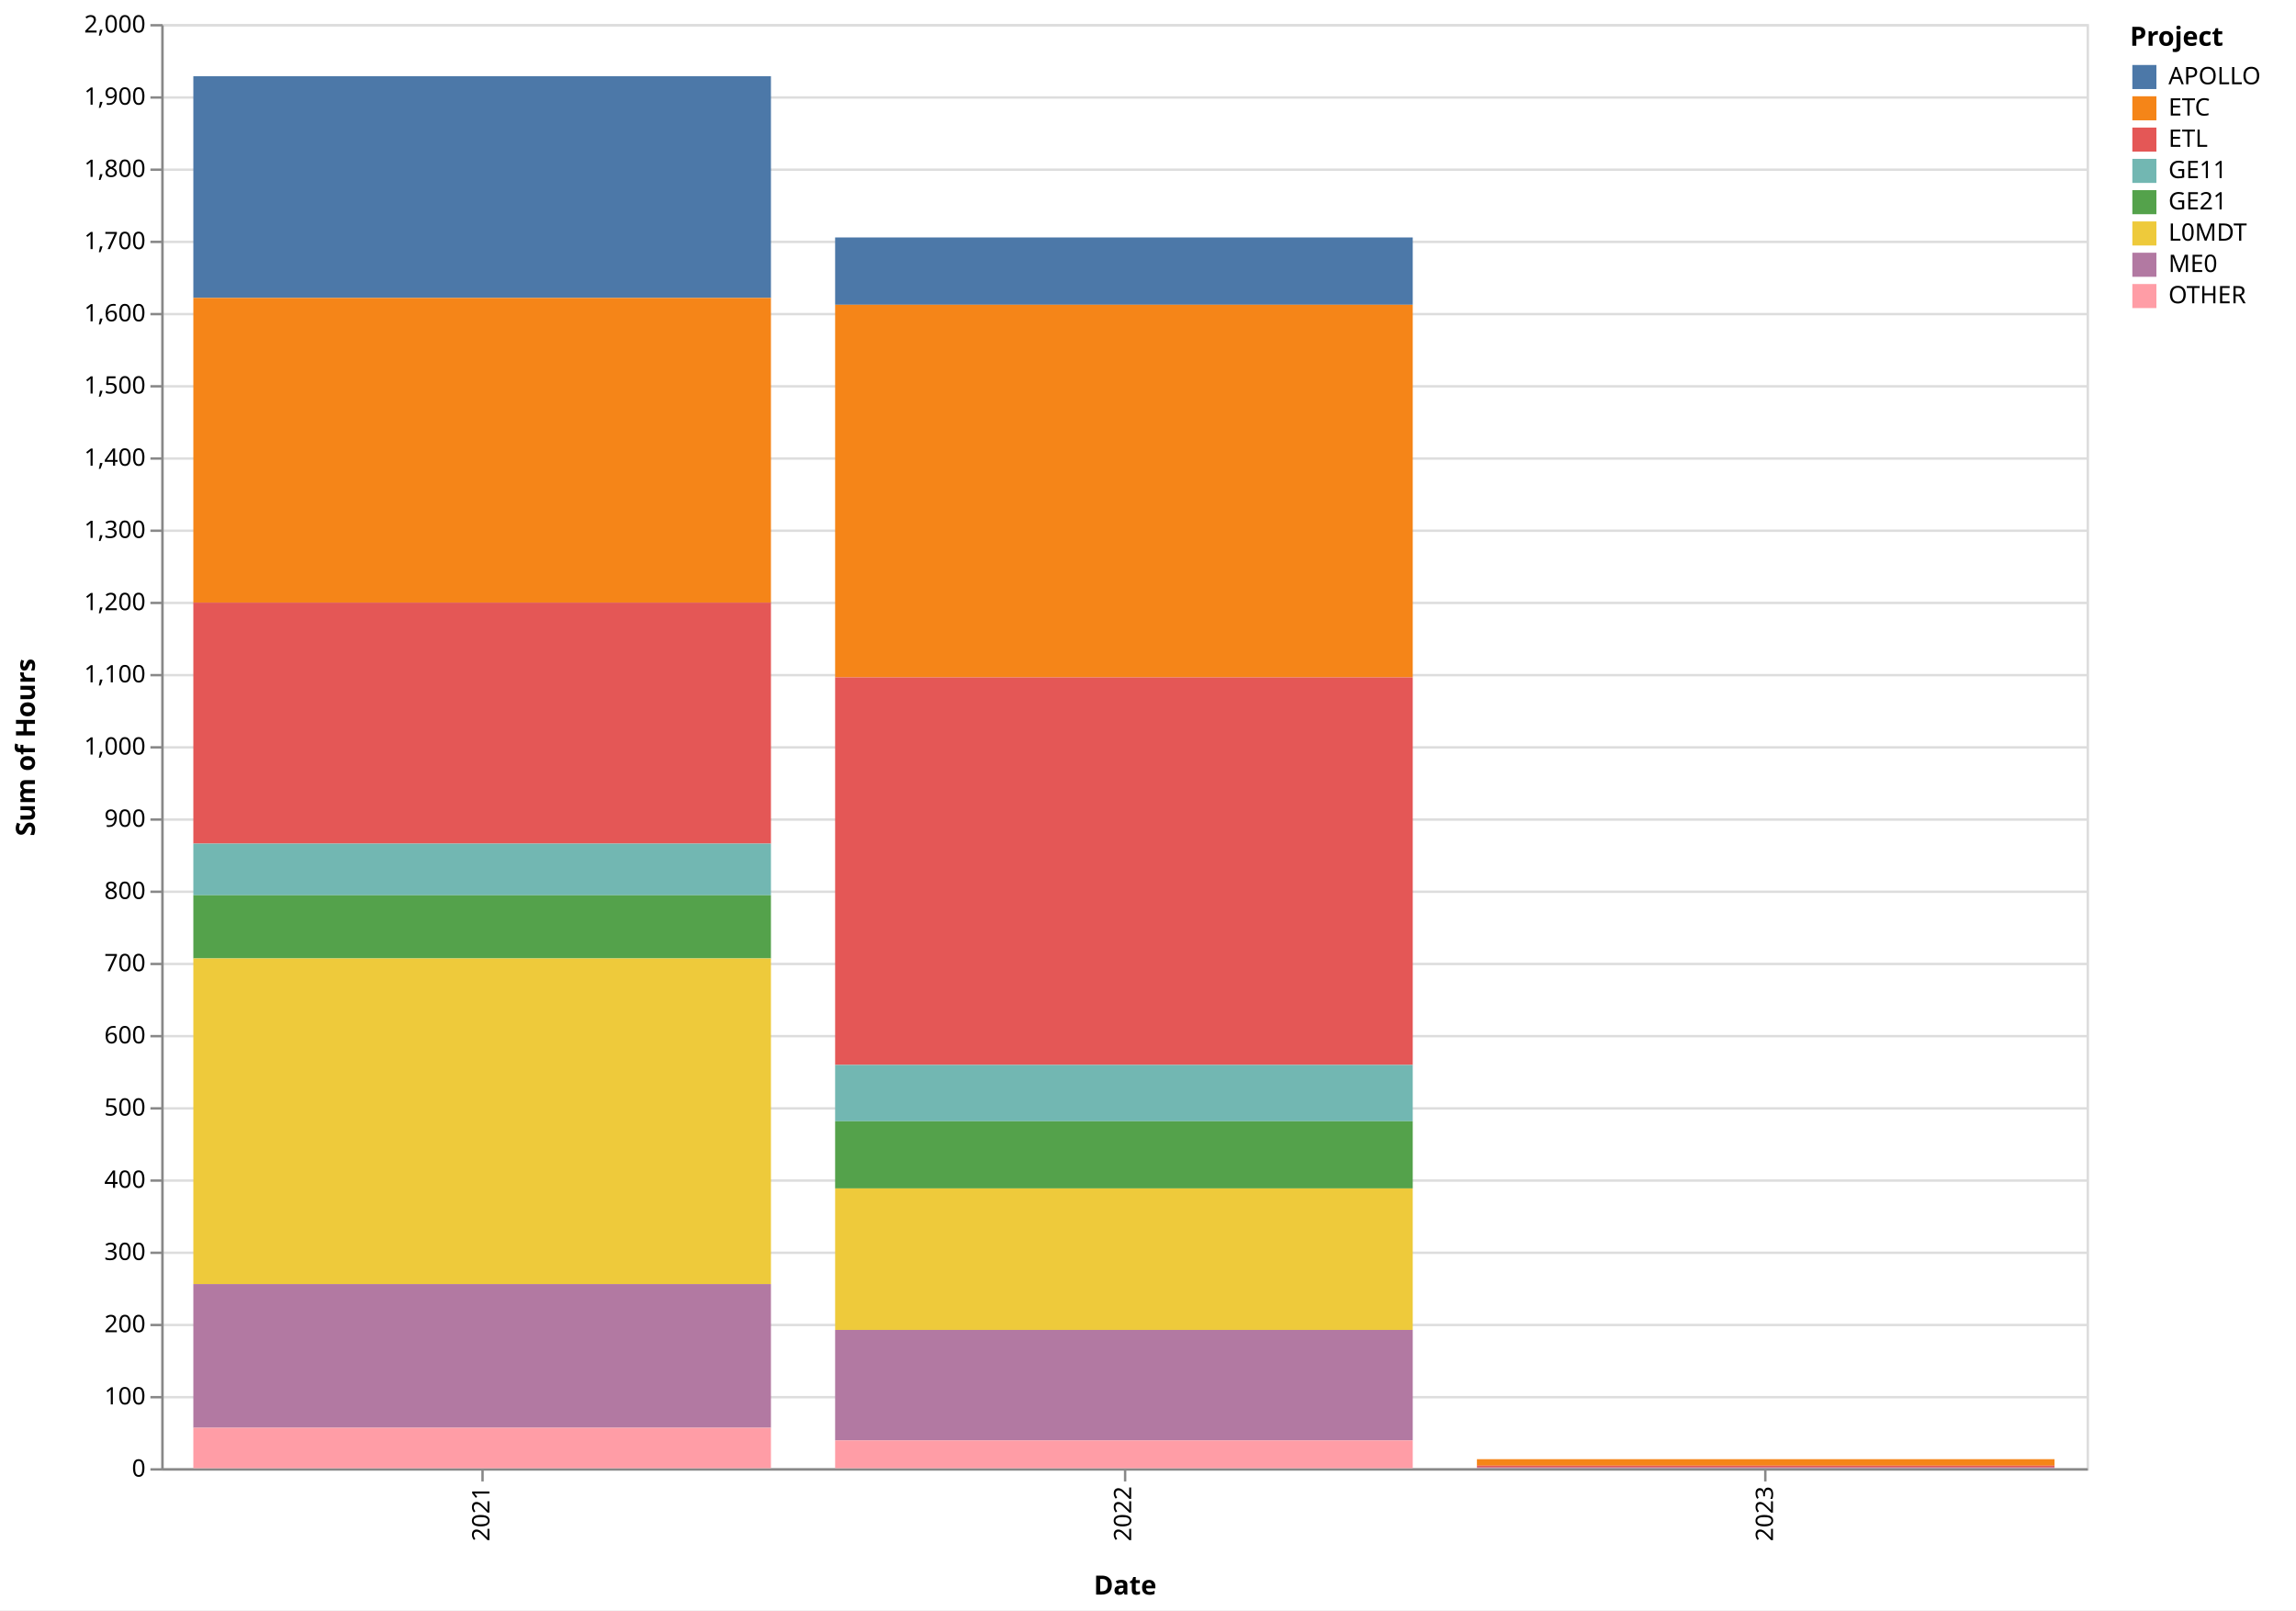
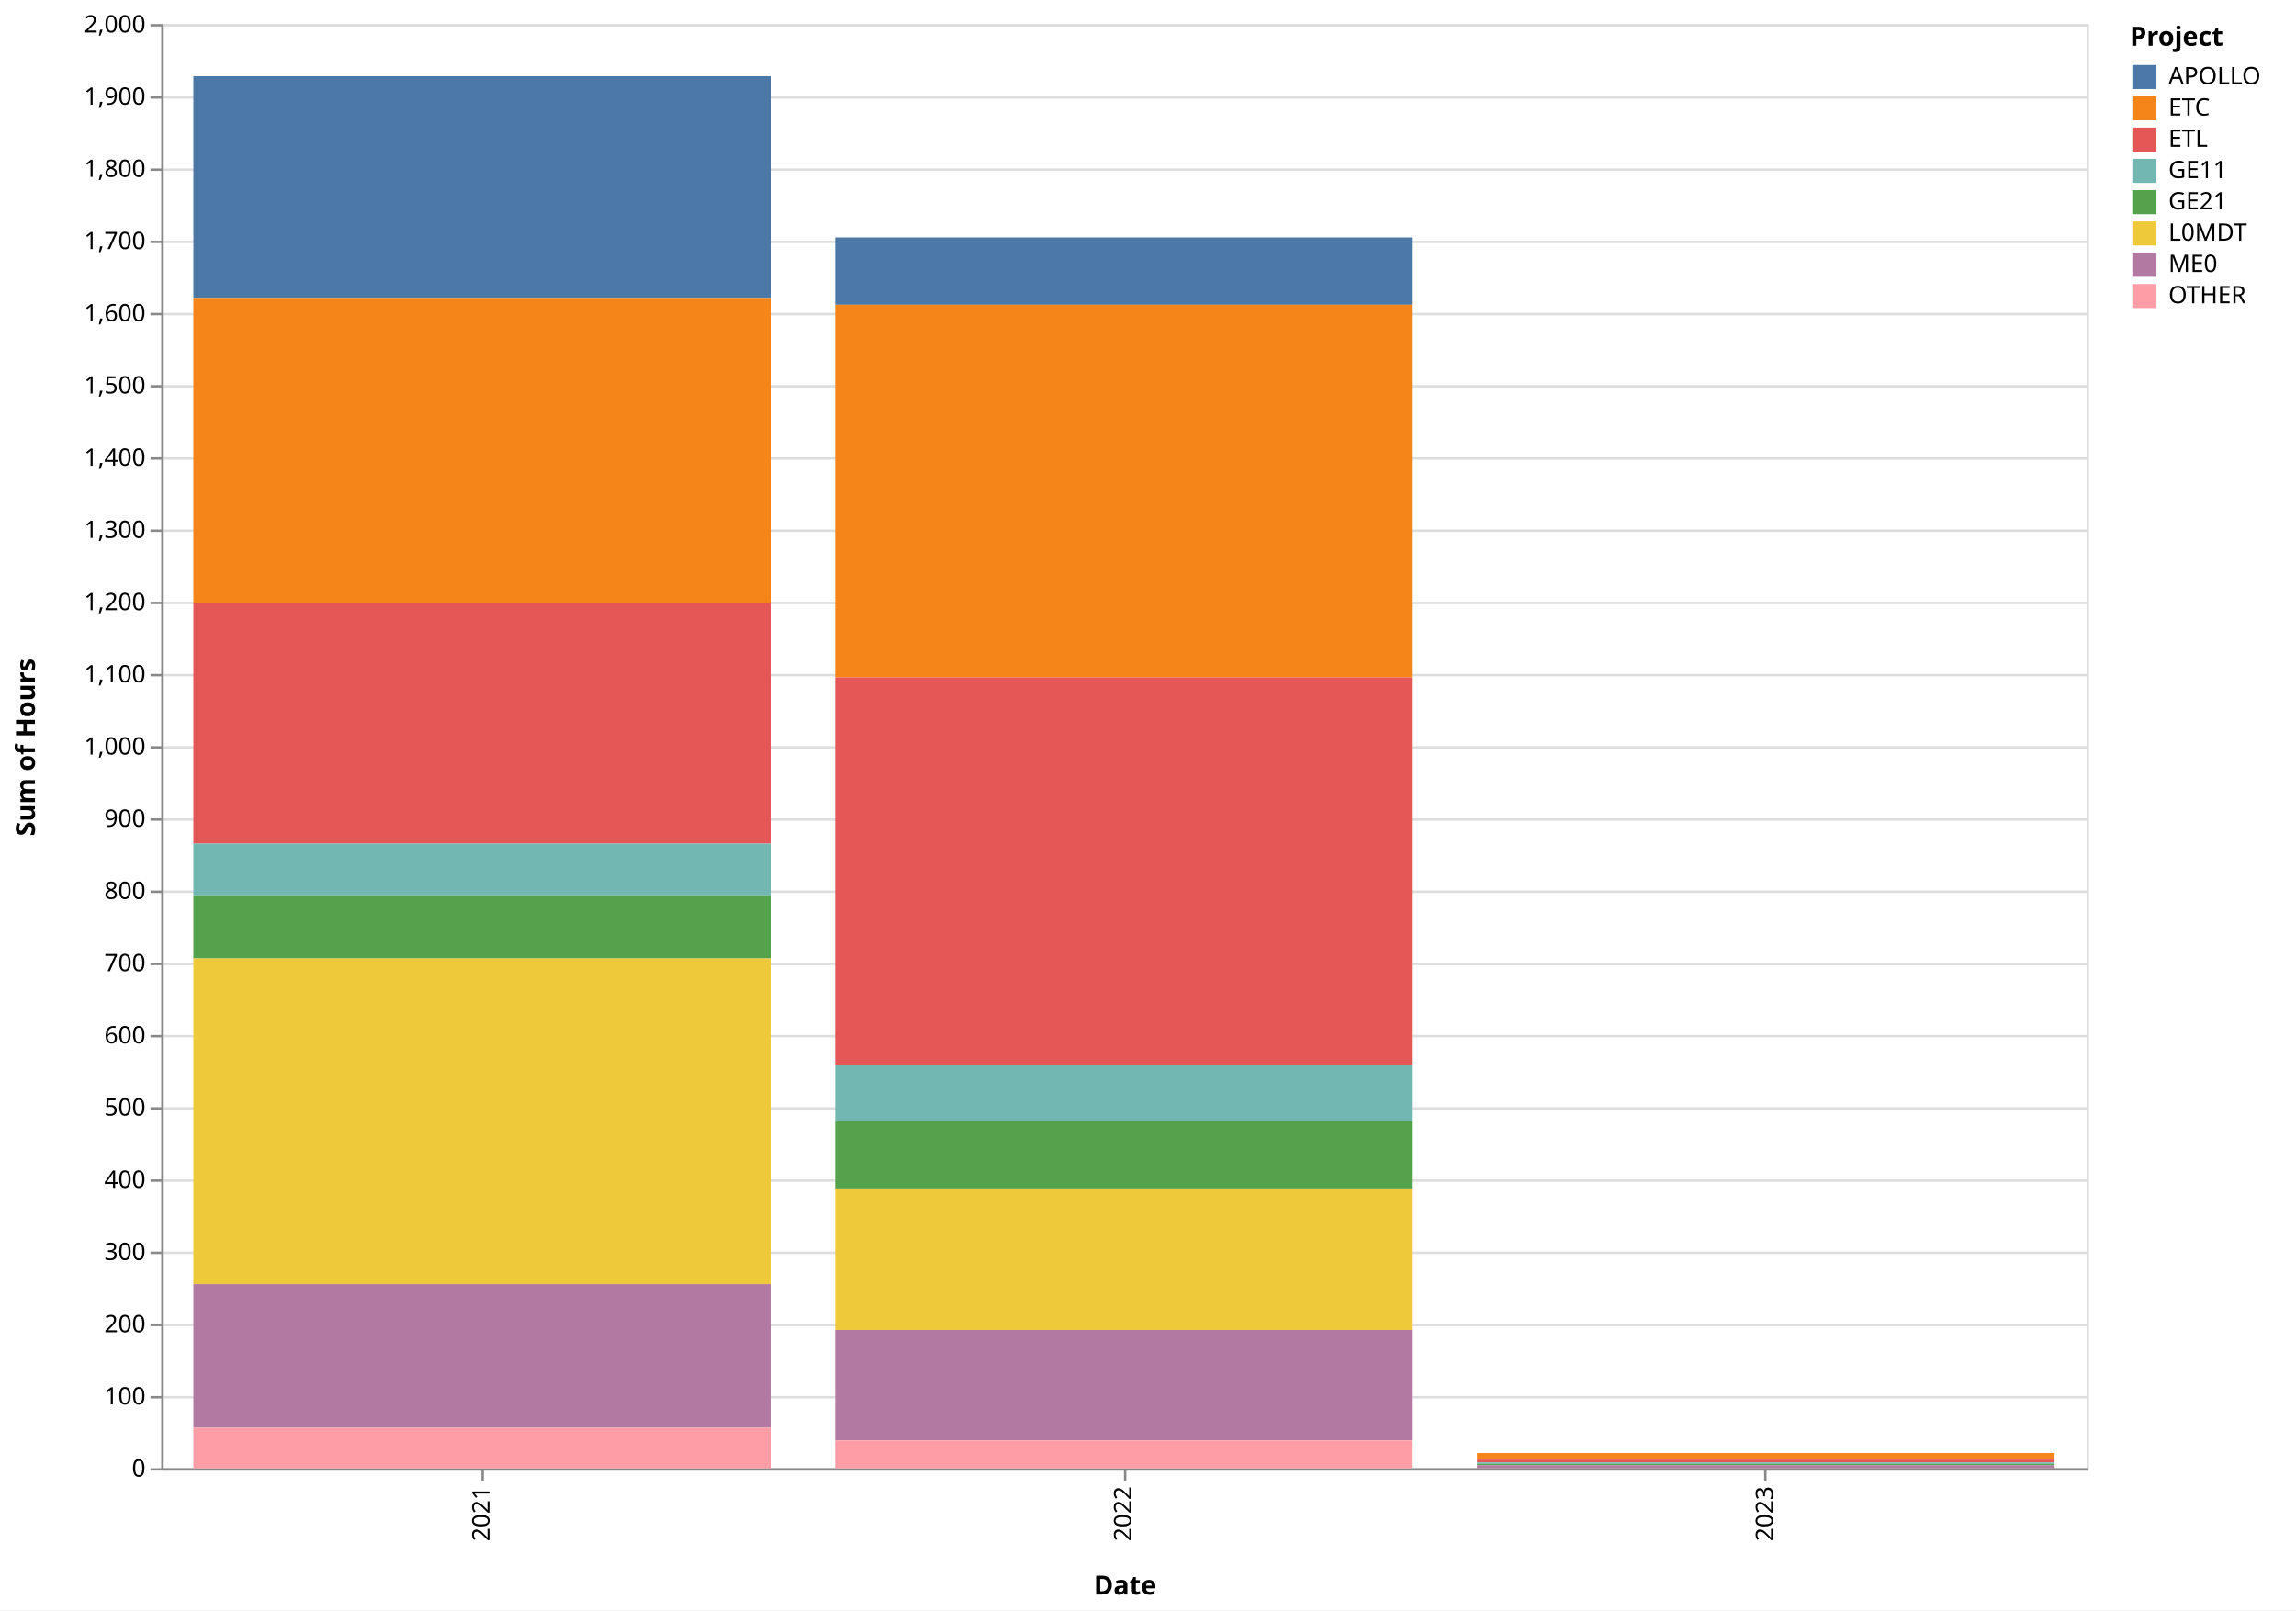
<svg xmlns="http://www.w3.org/2000/svg" class="marks" width="954" height="669" viewBox="0 0 954 669" version="1.1">
  <rect width="954" height="669" style="fill: white;" />
  <g transform="translate(67,10)">
    <g class="mark-group role-frame root">
      <g transform="translate(0,0)">
        <path class="background" d="M0.5,0.5h800v600h-800Z" style="fill: none; stroke: #ddd;" />
        <g>
          <g class="mark-group role-axis">
            <g transform="translate(0.5,0.5)">
              <path class="background" d="M0,0h0v0h0Z" style="pointer-events: none; fill: none;" />
              <g>
                <g class="mark-rule role-axis-grid" style="pointer-events: none;">
                  <line transform="translate(0,600)" x2="800" y2="0" style="fill: none; stroke: #ddd; stroke-width: 1; opacity: 1;" />
                  <line transform="translate(0,570)" x2="800" y2="0" style="fill: none; stroke: #ddd; stroke-width: 1; opacity: 1;" />
                  <line transform="translate(0,540)" x2="800" y2="0" style="fill: none; stroke: #ddd; stroke-width: 1; opacity: 1;" />
                  <line transform="translate(0,510)" x2="800" y2="0" style="fill: none; stroke: #ddd; stroke-width: 1; opacity: 1;" />
                  <line transform="translate(0,480)" x2="800" y2="0" style="fill: none; stroke: #ddd; stroke-width: 1; opacity: 1;" />
                  <line transform="translate(0,450)" x2="800" y2="0" style="fill: none; stroke: #ddd; stroke-width: 1; opacity: 1;" />
                  <line transform="translate(0,420)" x2="800" y2="0" style="fill: none; stroke: #ddd; stroke-width: 1; opacity: 1;" />
                  <line transform="translate(0,390)" x2="800" y2="0" style="fill: none; stroke: #ddd; stroke-width: 1; opacity: 1;" />
                  <line transform="translate(0,360)" x2="800" y2="0" style="fill: none; stroke: #ddd; stroke-width: 1; opacity: 1;" />
                  <line transform="translate(0,330)" x2="800" y2="0" style="fill: none; stroke: #ddd; stroke-width: 1; opacity: 1;" />
                  <line transform="translate(0,300)" x2="800" y2="0" style="fill: none; stroke: #ddd; stroke-width: 1; opacity: 1;" />
                  <line transform="translate(0,270)" x2="800" y2="0" style="fill: none; stroke: #ddd; stroke-width: 1; opacity: 1;" />
                  <line transform="translate(0,240)" x2="800" y2="0" style="fill: none; stroke: #ddd; stroke-width: 1; opacity: 1;" />
                  <line transform="translate(0,210)" x2="800" y2="0" style="fill: none; stroke: #ddd; stroke-width: 1; opacity: 1;" />
                  <line transform="translate(0,180)" x2="800" y2="0" style="fill: none; stroke: #ddd; stroke-width: 1; opacity: 1;" />
                  <line transform="translate(0,150)" x2="800" y2="0" style="fill: none; stroke: #ddd; stroke-width: 1; opacity: 1;" />
                  <line transform="translate(0,120)" x2="800" y2="0" style="fill: none; stroke: #ddd; stroke-width: 1; opacity: 1;" />
                  <line transform="translate(0,90)" x2="800" y2="0" style="fill: none; stroke: #ddd; stroke-width: 1; opacity: 1;" />
                  <line transform="translate(0,60)" x2="800" y2="0" style="fill: none; stroke: #ddd; stroke-width: 1; opacity: 1;" />
                  <line transform="translate(0,30)" x2="800" y2="0" style="fill: none; stroke: #ddd; stroke-width: 1; opacity: 1;" />
                  <line transform="translate(0,0)" x2="800" y2="0" style="fill: none; stroke: #ddd; stroke-width: 1; opacity: 1;" />
                </g>
              </g>
              <path class="foreground" d="" style="pointer-events: none; display: none; fill: none;" />
            </g>
          </g>
          <g class="mark-group role-axis">
            <g transform="translate(0.5,600.5)">
              <path class="background" d="M0,0h0v0h0Z" style="pointer-events: none; fill: none;" />
              <g>
                <g class="mark-rule role-axis-tick" style="pointer-events: none;">
                  <line transform="translate(133,0)" x2="0" y2="5" style="fill: none; stroke: #888; stroke-width: 1; opacity: 1;" />
                  <line transform="translate(400,0)" x2="0" y2="5" style="fill: none; stroke: #888; stroke-width: 1; opacity: 1;" />
                  <line transform="translate(666,0)" x2="0" y2="5" style="fill: none; stroke: #888; stroke-width: 1; opacity: 1;" />
                </g>
                <g class="mark-text role-axis-label" style="pointer-events: none;">
                  <text text-anchor="end" transform="translate(132.8333,7) rotate(270) translate(0,3)" style="font-family: sans-serif; font-size: 10px; fill: #000; opacity: 1;">2021</text>
                  <text text-anchor="end" transform="translate(399.5,7) rotate(270) translate(0,3)" style="font-family: sans-serif; font-size: 10px; fill: #000; opacity: 1;">2022</text>
                  <text text-anchor="end" transform="translate(666.1667,7) rotate(270) translate(0,3)" style="font-family: sans-serif; font-size: 10px; fill: #000; opacity: 1;">2023</text>
                </g>
                <g class="mark-rule role-axis-domain" style="pointer-events: none;">
                  <line transform="translate(0,0)" x2="800" y2="0" style="fill: none; stroke: #888; stroke-width: 1; opacity: 1;" />
                </g>
                <g class="mark-text role-axis-title" style="pointer-events: none;">
                  <text text-anchor="middle" transform="translate(400,52)" style="font-family: sans-serif; font-size: 11px; font-weight: bold; fill: #000; opacity: 1;">Date</text>
                </g>
              </g>
              <path class="foreground" d="" style="pointer-events: none; display: none; fill: none;" />
            </g>
          </g>
          <g class="mark-group role-axis">
            <g transform="translate(0.5,0.5)">
              <path class="background" d="M0,0h0v0h0Z" style="pointer-events: none; fill: none;" />
              <g>
                <g class="mark-rule role-axis-tick" style="pointer-events: none;">
                  <line transform="translate(0,600)" x2="-5" y2="0" style="fill: none; stroke: #888; stroke-width: 1; opacity: 1;" />
                  <line transform="translate(0,570)" x2="-5" y2="0" style="fill: none; stroke: #888; stroke-width: 1; opacity: 1;" />
                  <line transform="translate(0,540)" x2="-5" y2="0" style="fill: none; stroke: #888; stroke-width: 1; opacity: 1;" />
                  <line transform="translate(0,510)" x2="-5" y2="0" style="fill: none; stroke: #888; stroke-width: 1; opacity: 1;" />
                  <line transform="translate(0,480)" x2="-5" y2="0" style="fill: none; stroke: #888; stroke-width: 1; opacity: 1;" />
                  <line transform="translate(0,450)" x2="-5" y2="0" style="fill: none; stroke: #888; stroke-width: 1; opacity: 1;" />
                  <line transform="translate(0,420)" x2="-5" y2="0" style="fill: none; stroke: #888; stroke-width: 1; opacity: 1;" />
                  <line transform="translate(0,390)" x2="-5" y2="0" style="fill: none; stroke: #888; stroke-width: 1; opacity: 1;" />
                  <line transform="translate(0,360)" x2="-5" y2="0" style="fill: none; stroke: #888; stroke-width: 1; opacity: 1;" />
                  <line transform="translate(0,330)" x2="-5" y2="0" style="fill: none; stroke: #888; stroke-width: 1; opacity: 1;" />
                  <line transform="translate(0,300)" x2="-5" y2="0" style="fill: none; stroke: #888; stroke-width: 1; opacity: 1;" />
                  <line transform="translate(0,270)" x2="-5" y2="0" style="fill: none; stroke: #888; stroke-width: 1; opacity: 1;" />
                  <line transform="translate(0,240)" x2="-5" y2="0" style="fill: none; stroke: #888; stroke-width: 1; opacity: 1;" />
                  <line transform="translate(0,210)" x2="-5" y2="0" style="fill: none; stroke: #888; stroke-width: 1; opacity: 1;" />
                  <line transform="translate(0,180)" x2="-5" y2="0" style="fill: none; stroke: #888; stroke-width: 1; opacity: 1;" />
                  <line transform="translate(0,150)" x2="-5" y2="0" style="fill: none; stroke: #888; stroke-width: 1; opacity: 1;" />
                  <line transform="translate(0,120)" x2="-5" y2="0" style="fill: none; stroke: #888; stroke-width: 1; opacity: 1;" />
                  <line transform="translate(0,90)" x2="-5" y2="0" style="fill: none; stroke: #888; stroke-width: 1; opacity: 1;" />
                  <line transform="translate(0,60)" x2="-5" y2="0" style="fill: none; stroke: #888; stroke-width: 1; opacity: 1;" />
                  <line transform="translate(0,30)" x2="-5" y2="0" style="fill: none; stroke: #888; stroke-width: 1; opacity: 1;" />
                  <line transform="translate(0,0)" x2="-5" y2="0" style="fill: none; stroke: #888; stroke-width: 1; opacity: 1;" />
                </g>
                <g class="mark-text role-axis-label" style="pointer-events: none;">
                  <text text-anchor="end" transform="translate(-7,603)" style="font-family: sans-serif; font-size: 10px; fill: #000; opacity: 1;">0</text>
                  <text text-anchor="end" transform="translate(-7,573)" style="font-family: sans-serif; font-size: 10px; fill: #000; opacity: 1;">100</text>
                  <text text-anchor="end" transform="translate(-7,543)" style="font-family: sans-serif; font-size: 10px; fill: #000; opacity: 1;">200</text>
                  <text text-anchor="end" transform="translate(-7,513)" style="font-family: sans-serif; font-size: 10px; fill: #000; opacity: 1;">300</text>
                  <text text-anchor="end" transform="translate(-7,483)" style="font-family: sans-serif; font-size: 10px; fill: #000; opacity: 1;">400</text>
                  <text text-anchor="end" transform="translate(-7,453)" style="font-family: sans-serif; font-size: 10px; fill: #000; opacity: 1;">500</text>
                  <text text-anchor="end" transform="translate(-7,423)" style="font-family: sans-serif; font-size: 10px; fill: #000; opacity: 1;">600</text>
                  <text text-anchor="end" transform="translate(-7,393)" style="font-family: sans-serif; font-size: 10px; fill: #000; opacity: 1;">700</text>
                  <text text-anchor="end" transform="translate(-7,363)" style="font-family: sans-serif; font-size: 10px; fill: #000; opacity: 1;">800</text>
                  <text text-anchor="end" transform="translate(-7,333)" style="font-family: sans-serif; font-size: 10px; fill: #000; opacity: 1;">900</text>
                  <text text-anchor="end" transform="translate(-7,303)" style="font-family: sans-serif; font-size: 10px; fill: #000; opacity: 1;">1,000</text>
                  <text text-anchor="end" transform="translate(-7,273)" style="font-family: sans-serif; font-size: 10px; fill: #000; opacity: 1;">1,100</text>
                  <text text-anchor="end" transform="translate(-7,243)" style="font-family: sans-serif; font-size: 10px; fill: #000; opacity: 1;">1,200</text>
                  <text text-anchor="end" transform="translate(-7,213)" style="font-family: sans-serif; font-size: 10px; fill: #000; opacity: 1;">1,300</text>
                  <text text-anchor="end" transform="translate(-7,183)" style="font-family: sans-serif; font-size: 10px; fill: #000; opacity: 1;">1,400</text>
                  <text text-anchor="end" transform="translate(-7,153)" style="font-family: sans-serif; font-size: 10px; fill: #000; opacity: 1;">1,500</text>
                  <text text-anchor="end" transform="translate(-7,123)" style="font-family: sans-serif; font-size: 10px; fill: #000; opacity: 1;">1,600</text>
                  <text text-anchor="end" transform="translate(-7,93)" style="font-family: sans-serif; font-size: 10px; fill: #000; opacity: 1;">1,700</text>
                  <text text-anchor="end" transform="translate(-7,63)" style="font-family: sans-serif; font-size: 10px; fill: #000; opacity: 1;">1,800</text>
                  <text text-anchor="end" transform="translate(-7,33)" style="font-family: sans-serif; font-size: 10px; fill: #000; opacity: 1;">1,900</text>
                  <text text-anchor="end" transform="translate(-7,3)" style="font-family: sans-serif; font-size: 10px; fill: #000; opacity: 1;">2,000</text>
                </g>
                <g class="mark-rule role-axis-domain" style="pointer-events: none;">
                  <line transform="translate(0,600)" x2="0" y2="-600" style="fill: none; stroke: #888; stroke-width: 1; opacity: 1;" />
                </g>
                <g class="mark-text role-axis-title" style="pointer-events: none;">
                  <text text-anchor="middle" transform="translate(-51,300) rotate(-90) translate(0,-2)" style="font-family: sans-serif; font-size: 11px; font-weight: bold; fill: #000; opacity: 1;">Sum of Hours</text>
                </g>
              </g>
              <path class="foreground" d="" style="pointer-events: none; display: none; fill: none;" />
            </g>
          </g>
          <g class="mark-rect role-mark marks">
            <path d="M13.333,21.675h240v92.1h-240Z" style="fill: #4c78a8;" />
            <path d="M280,88.65h240v27.975h-240Z" style="fill: #4c78a8;" />
            <path d="M13.333,113.775h240v126.6h-240Z" style="fill: #f58518;" />
            <path d="M280,116.625h240v154.8h-240Z" style="fill: #f58518;" />
-             <path d="M546.667,596.25h240v2.7h-240Z" style="fill: #f58518;" />
+             <path d="M546.667,593.7h240v2.7h-240Z" style="fill: #f58518;" />
            <path d="M13.333,240.375h240v100.125h-240Z" style="fill: #e45756;" />
            <path d="M280,271.425h240v161.025h-240Z" style="fill: #e45756;" />
-             <path d="M546.667,598.95h240v0.75h-240Z" style="fill: #e45756;" />
+             <path d="M546.667,596.4h240v1.2h-240Z" style="fill: #e45756;" />
            <path d="M13.333,340.5h240v21.45h-240Z" style="fill: #72b7b2;" />
            <path d="M280,432.45h240v23.4h-240Z" style="fill: #72b7b2;" />
+             <path d="M546.667,597.6h240v0.6h-240Z" style="fill: #72b7b2;" />
            <path d="M13.333,361.95h240v26.25h-240Z" style="fill: #54a24b;" />
            <path d="M280,455.85h240v27.9h-240Z" style="fill: #54a24b;" />
+             <path d="M546.667,598.2h240v0.6h-240Z" style="fill: #54a24b;" />
            <path d="M13.333,388.2h240v135.3h-240Z" style="fill: #eeca3b;" />
            <path d="M280,483.75h240v58.8h-240Z" style="fill: #eeca3b;" />
            <path d="M13.333,523.5h240v59.7h-240Z" style="fill: #b279a2;" />
            <path d="M280,542.55h240v45.9h-240Z" style="fill: #b279a2;" />
-             <path d="M546.667,599.7h240v0.3h-240Z" style="fill: #b279a2;" />
+             <path d="M546.667,598.8h240v1.2h-240Z" style="fill: #b279a2;" />
            <path d="M13.333,583.2h240v16.8h-240Z" style="fill: #ff9da6;" />
            <path d="M280,588.45h240v11.55h-240Z" style="fill: #ff9da6;" />
          </g>
          <g class="mark-group role-legend">
            <g transform="translate(818,0)">
              <path class="background" d="M0,0h64v118h-64Z" style="pointer-events: none; fill: none;" />
              <g>
                <g class="mark-group role-legend-entry">
                  <g transform="translate(0,16)">
                    <path class="background" d="M0,0h0v0h0Z" style="pointer-events: none; fill: none;" />
                    <g>
                      <g class="mark-group role-scope">
                        <g transform="translate(0,0)">
                          <path class="background" d="M0,0h64v11h-64Z" style="pointer-events: none; fill: none; opacity: 1;" />
                          <g>
                            <g class="mark-symbol role-legend-symbol" style="pointer-events: none;">
                              <path transform="translate(6,6)" d="M-5,-5h10v10h-10Z" style="fill: #4c78a8; stroke-width: 1.5; opacity: 1;" />
                            </g>
                            <g class="mark-text role-legend-label" style="pointer-events: none;">
                              <text text-anchor="start" transform="translate(16,9)" style="font-family: sans-serif; font-size: 10px; fill: #000; opacity: 1;">APOLLO</text>
                            </g>
                          </g>
                          <path class="foreground" d="" style="pointer-events: none; display: none; fill: none;" />
                        </g>
                        <g transform="translate(0,13)">
                          <path class="background" d="M0,0h64v11h-64Z" style="pointer-events: none; fill: none; opacity: 1;" />
                          <g>
                            <g class="mark-symbol role-legend-symbol" style="pointer-events: none;">
                              <path transform="translate(6,6)" d="M-5,-5h10v10h-10Z" style="fill: #f58518; stroke-width: 1.5; opacity: 1;" />
                            </g>
                            <g class="mark-text role-legend-label" style="pointer-events: none;">
                              <text text-anchor="start" transform="translate(16,9)" style="font-family: sans-serif; font-size: 10px; fill: #000; opacity: 1;">ETC</text>
                            </g>
                          </g>
                          <path class="foreground" d="" style="pointer-events: none; display: none; fill: none;" />
                        </g>
                        <g transform="translate(0,26)">
                          <path class="background" d="M0,0h64v11h-64Z" style="pointer-events: none; fill: none; opacity: 1;" />
                          <g>
                            <g class="mark-symbol role-legend-symbol" style="pointer-events: none;">
                              <path transform="translate(6,6)" d="M-5,-5h10v10h-10Z" style="fill: #e45756; stroke-width: 1.5; opacity: 1;" />
                            </g>
                            <g class="mark-text role-legend-label" style="pointer-events: none;">
                              <text text-anchor="start" transform="translate(16,9)" style="font-family: sans-serif; font-size: 10px; fill: #000; opacity: 1;">ETL</text>
                            </g>
                          </g>
                          <path class="foreground" d="" style="pointer-events: none; display: none; fill: none;" />
                        </g>
                        <g transform="translate(0,39)">
                          <path class="background" d="M0,0h64v11h-64Z" style="pointer-events: none; fill: none; opacity: 1;" />
                          <g>
                            <g class="mark-symbol role-legend-symbol" style="pointer-events: none;">
                              <path transform="translate(6,6)" d="M-5,-5h10v10h-10Z" style="fill: #72b7b2; stroke-width: 1.5; opacity: 1;" />
                            </g>
                            <g class="mark-text role-legend-label" style="pointer-events: none;">
                              <text text-anchor="start" transform="translate(16,9)" style="font-family: sans-serif; font-size: 10px; fill: #000; opacity: 1;">GE11</text>
                            </g>
                          </g>
                          <path class="foreground" d="" style="pointer-events: none; display: none; fill: none;" />
                        </g>
                        <g transform="translate(0,52)">
                          <path class="background" d="M0,0h64v11h-64Z" style="pointer-events: none; fill: none; opacity: 1;" />
                          <g>
                            <g class="mark-symbol role-legend-symbol" style="pointer-events: none;">
                              <path transform="translate(6,6)" d="M-5,-5h10v10h-10Z" style="fill: #54a24b; stroke-width: 1.5; opacity: 1;" />
                            </g>
                            <g class="mark-text role-legend-label" style="pointer-events: none;">
                              <text text-anchor="start" transform="translate(16,9)" style="font-family: sans-serif; font-size: 10px; fill: #000; opacity: 1;">GE21</text>
                            </g>
                          </g>
                          <path class="foreground" d="" style="pointer-events: none; display: none; fill: none;" />
                        </g>
                        <g transform="translate(0,65)">
                          <path class="background" d="M0,0h64v11h-64Z" style="pointer-events: none; fill: none; opacity: 1;" />
                          <g>
                            <g class="mark-symbol role-legend-symbol" style="pointer-events: none;">
                              <path transform="translate(6,6)" d="M-5,-5h10v10h-10Z" style="fill: #eeca3b; stroke-width: 1.5; opacity: 1;" />
                            </g>
                            <g class="mark-text role-legend-label" style="pointer-events: none;">
                              <text text-anchor="start" transform="translate(16,9)" style="font-family: sans-serif; font-size: 10px; fill: #000; opacity: 1;">L0MDT</text>
                            </g>
                          </g>
                          <path class="foreground" d="" style="pointer-events: none; display: none; fill: none;" />
                        </g>
                        <g transform="translate(0,78)">
                          <path class="background" d="M0,0h64v11h-64Z" style="pointer-events: none; fill: none; opacity: 1;" />
                          <g>
                            <g class="mark-symbol role-legend-symbol" style="pointer-events: none;">
                              <path transform="translate(6,6)" d="M-5,-5h10v10h-10Z" style="fill: #b279a2; stroke-width: 1.5; opacity: 1;" />
                            </g>
                            <g class="mark-text role-legend-label" style="pointer-events: none;">
                              <text text-anchor="start" transform="translate(16,9)" style="font-family: sans-serif; font-size: 10px; fill: #000; opacity: 1;">ME0</text>
                            </g>
                          </g>
                          <path class="foreground" d="" style="pointer-events: none; display: none; fill: none;" />
                        </g>
                        <g transform="translate(0,91)">
                          <path class="background" d="M0,0h64v11h-64Z" style="pointer-events: none; fill: none; opacity: 1;" />
                          <g>
                            <g class="mark-symbol role-legend-symbol" style="pointer-events: none;">
                              <path transform="translate(6,6)" d="M-5,-5h10v10h-10Z" style="fill: #ff9da6; stroke-width: 1.5; opacity: 1;" />
                            </g>
                            <g class="mark-text role-legend-label" style="pointer-events: none;">
                              <text text-anchor="start" transform="translate(16,9)" style="font-family: sans-serif; font-size: 10px; fill: #000; opacity: 1;">OTHER</text>
                            </g>
                          </g>
                          <path class="foreground" d="" style="pointer-events: none; display: none; fill: none;" />
                        </g>
                      </g>
                    </g>
                    <path class="foreground" d="" style="pointer-events: none; display: none; fill: none;" />
                  </g>
                </g>
                <g class="mark-text role-legend-title" style="pointer-events: none;">
                  <text text-anchor="start" transform="translate(0,9)" style="font-family: sans-serif; font-size: 11px; font-weight: bold; fill: #000; opacity: 1;">Project</text>
                </g>
              </g>
              <path class="foreground" d="" style="pointer-events: none; display: none; fill: none;" />
            </g>
          </g>
        </g>
        <path class="foreground" d="" style="display: none; fill: none;" />
      </g>
    </g>
  </g>
</svg>
